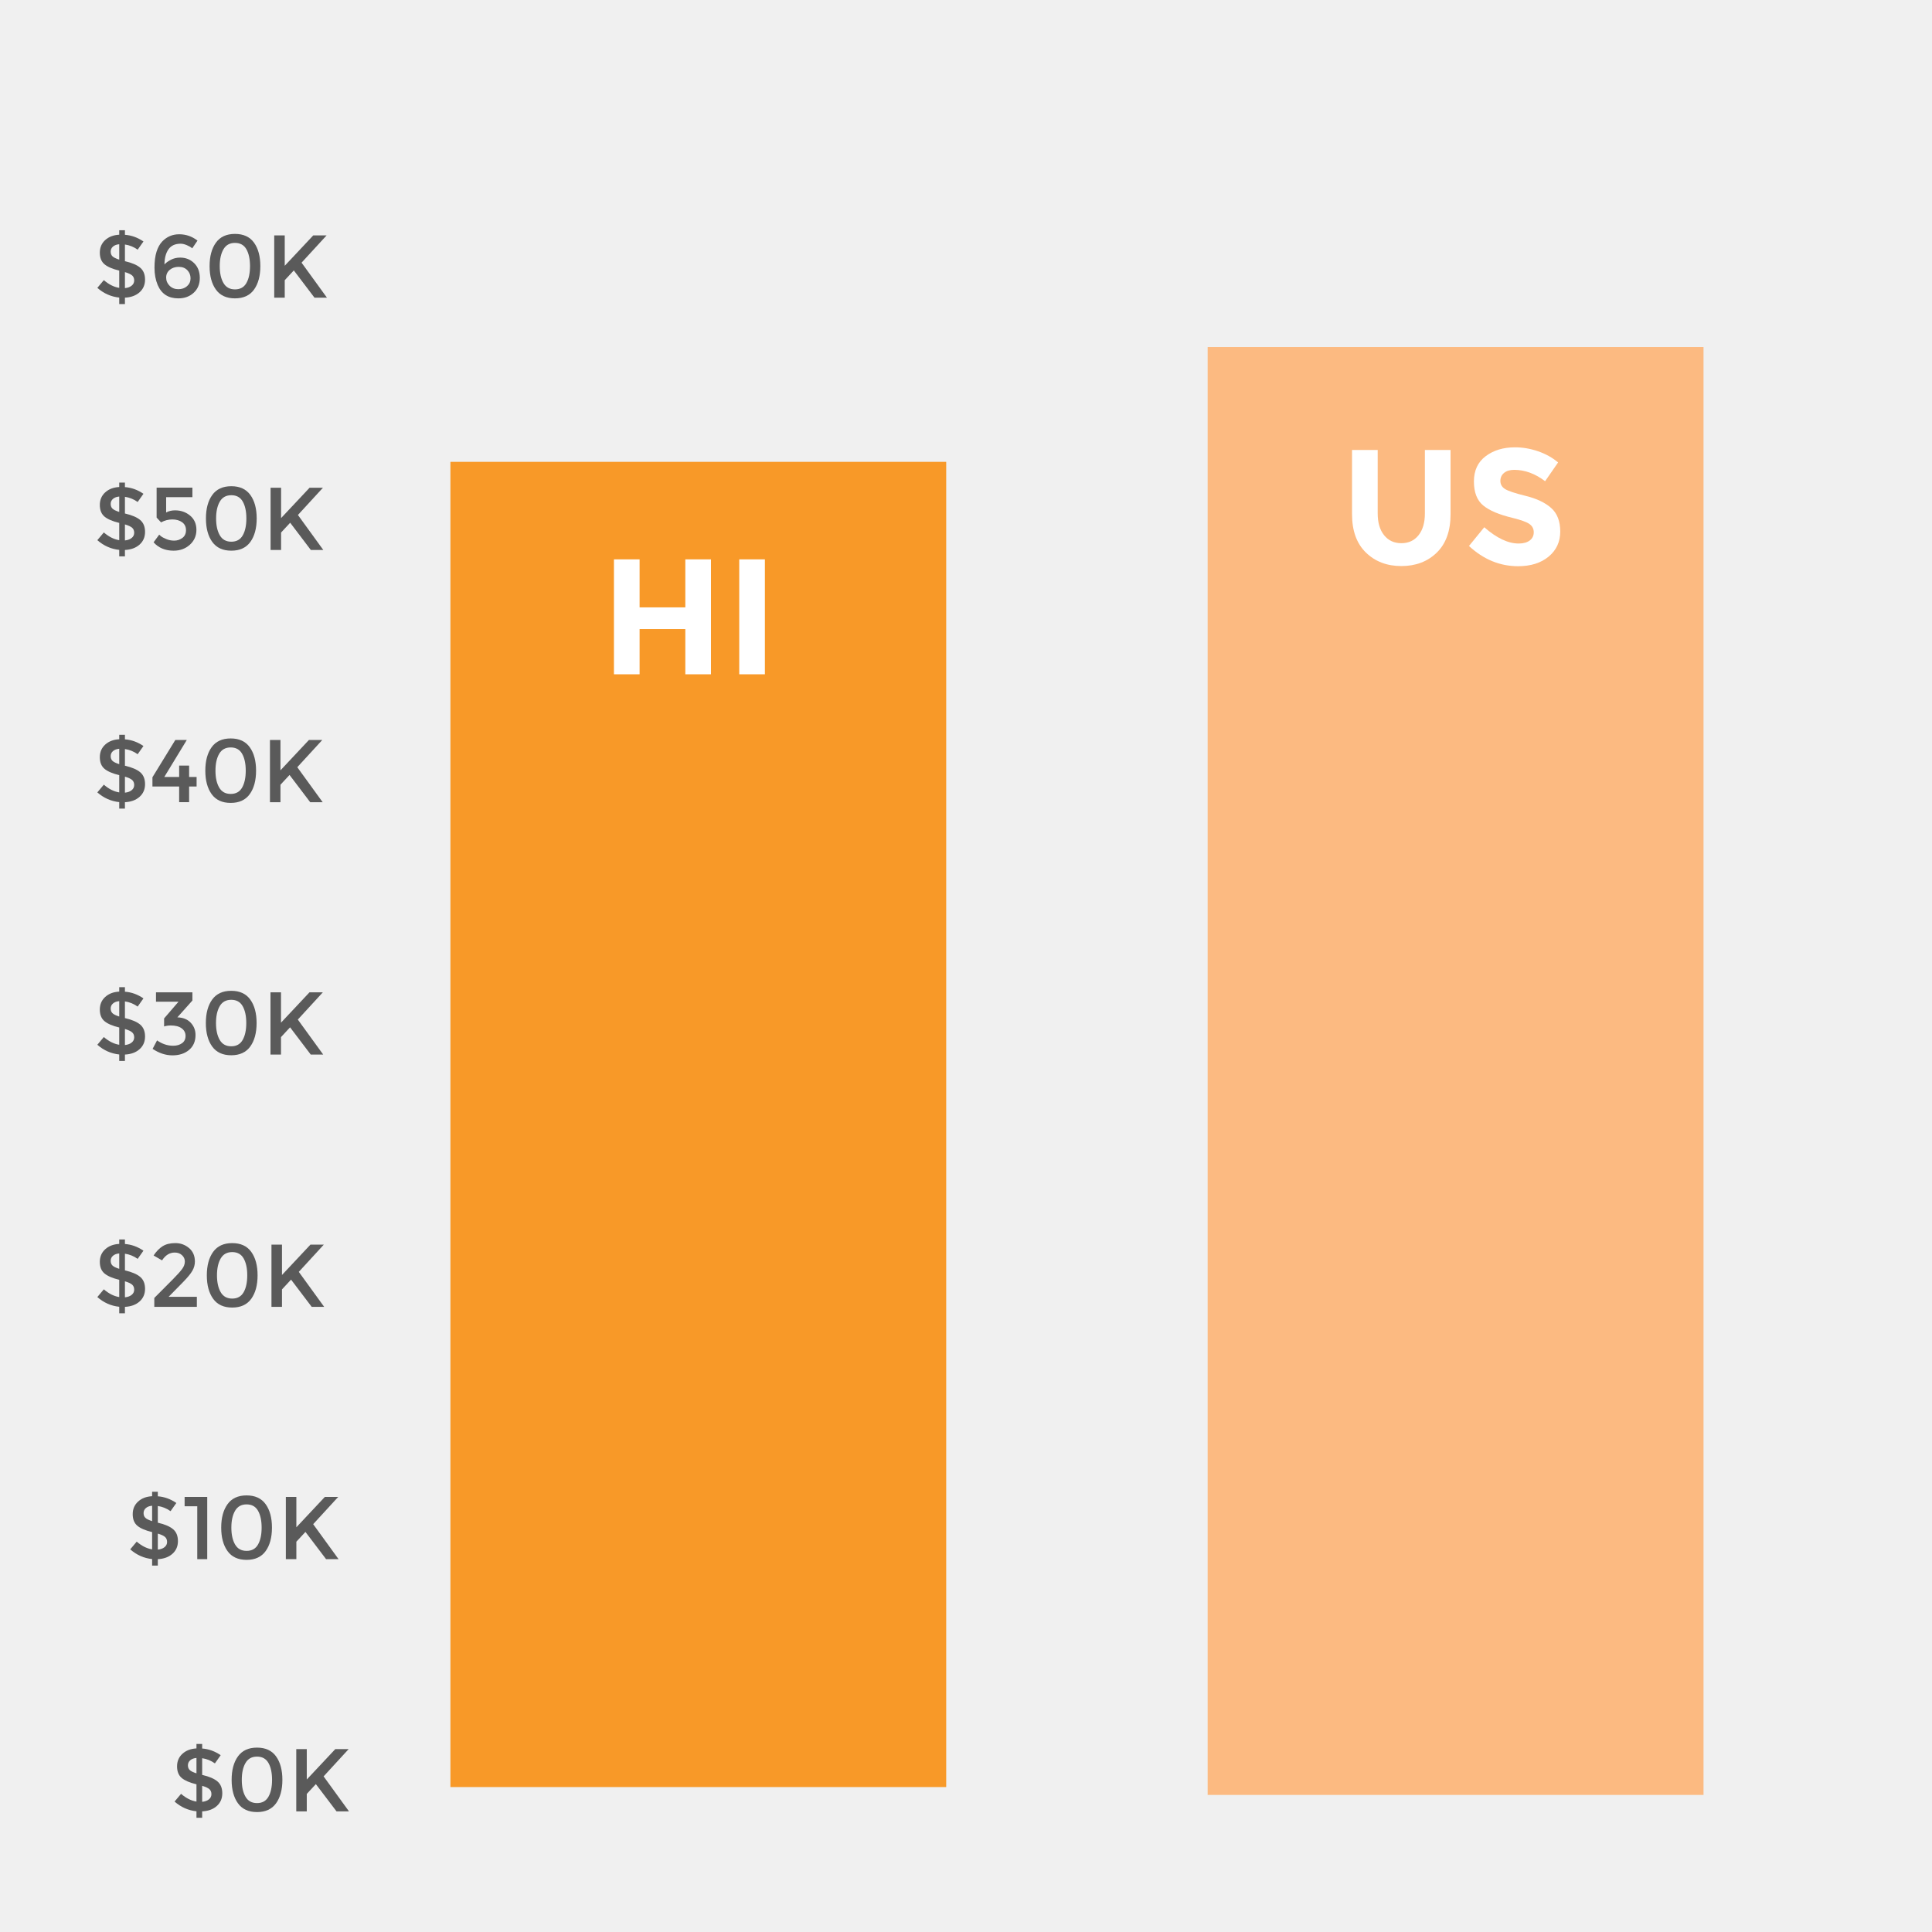
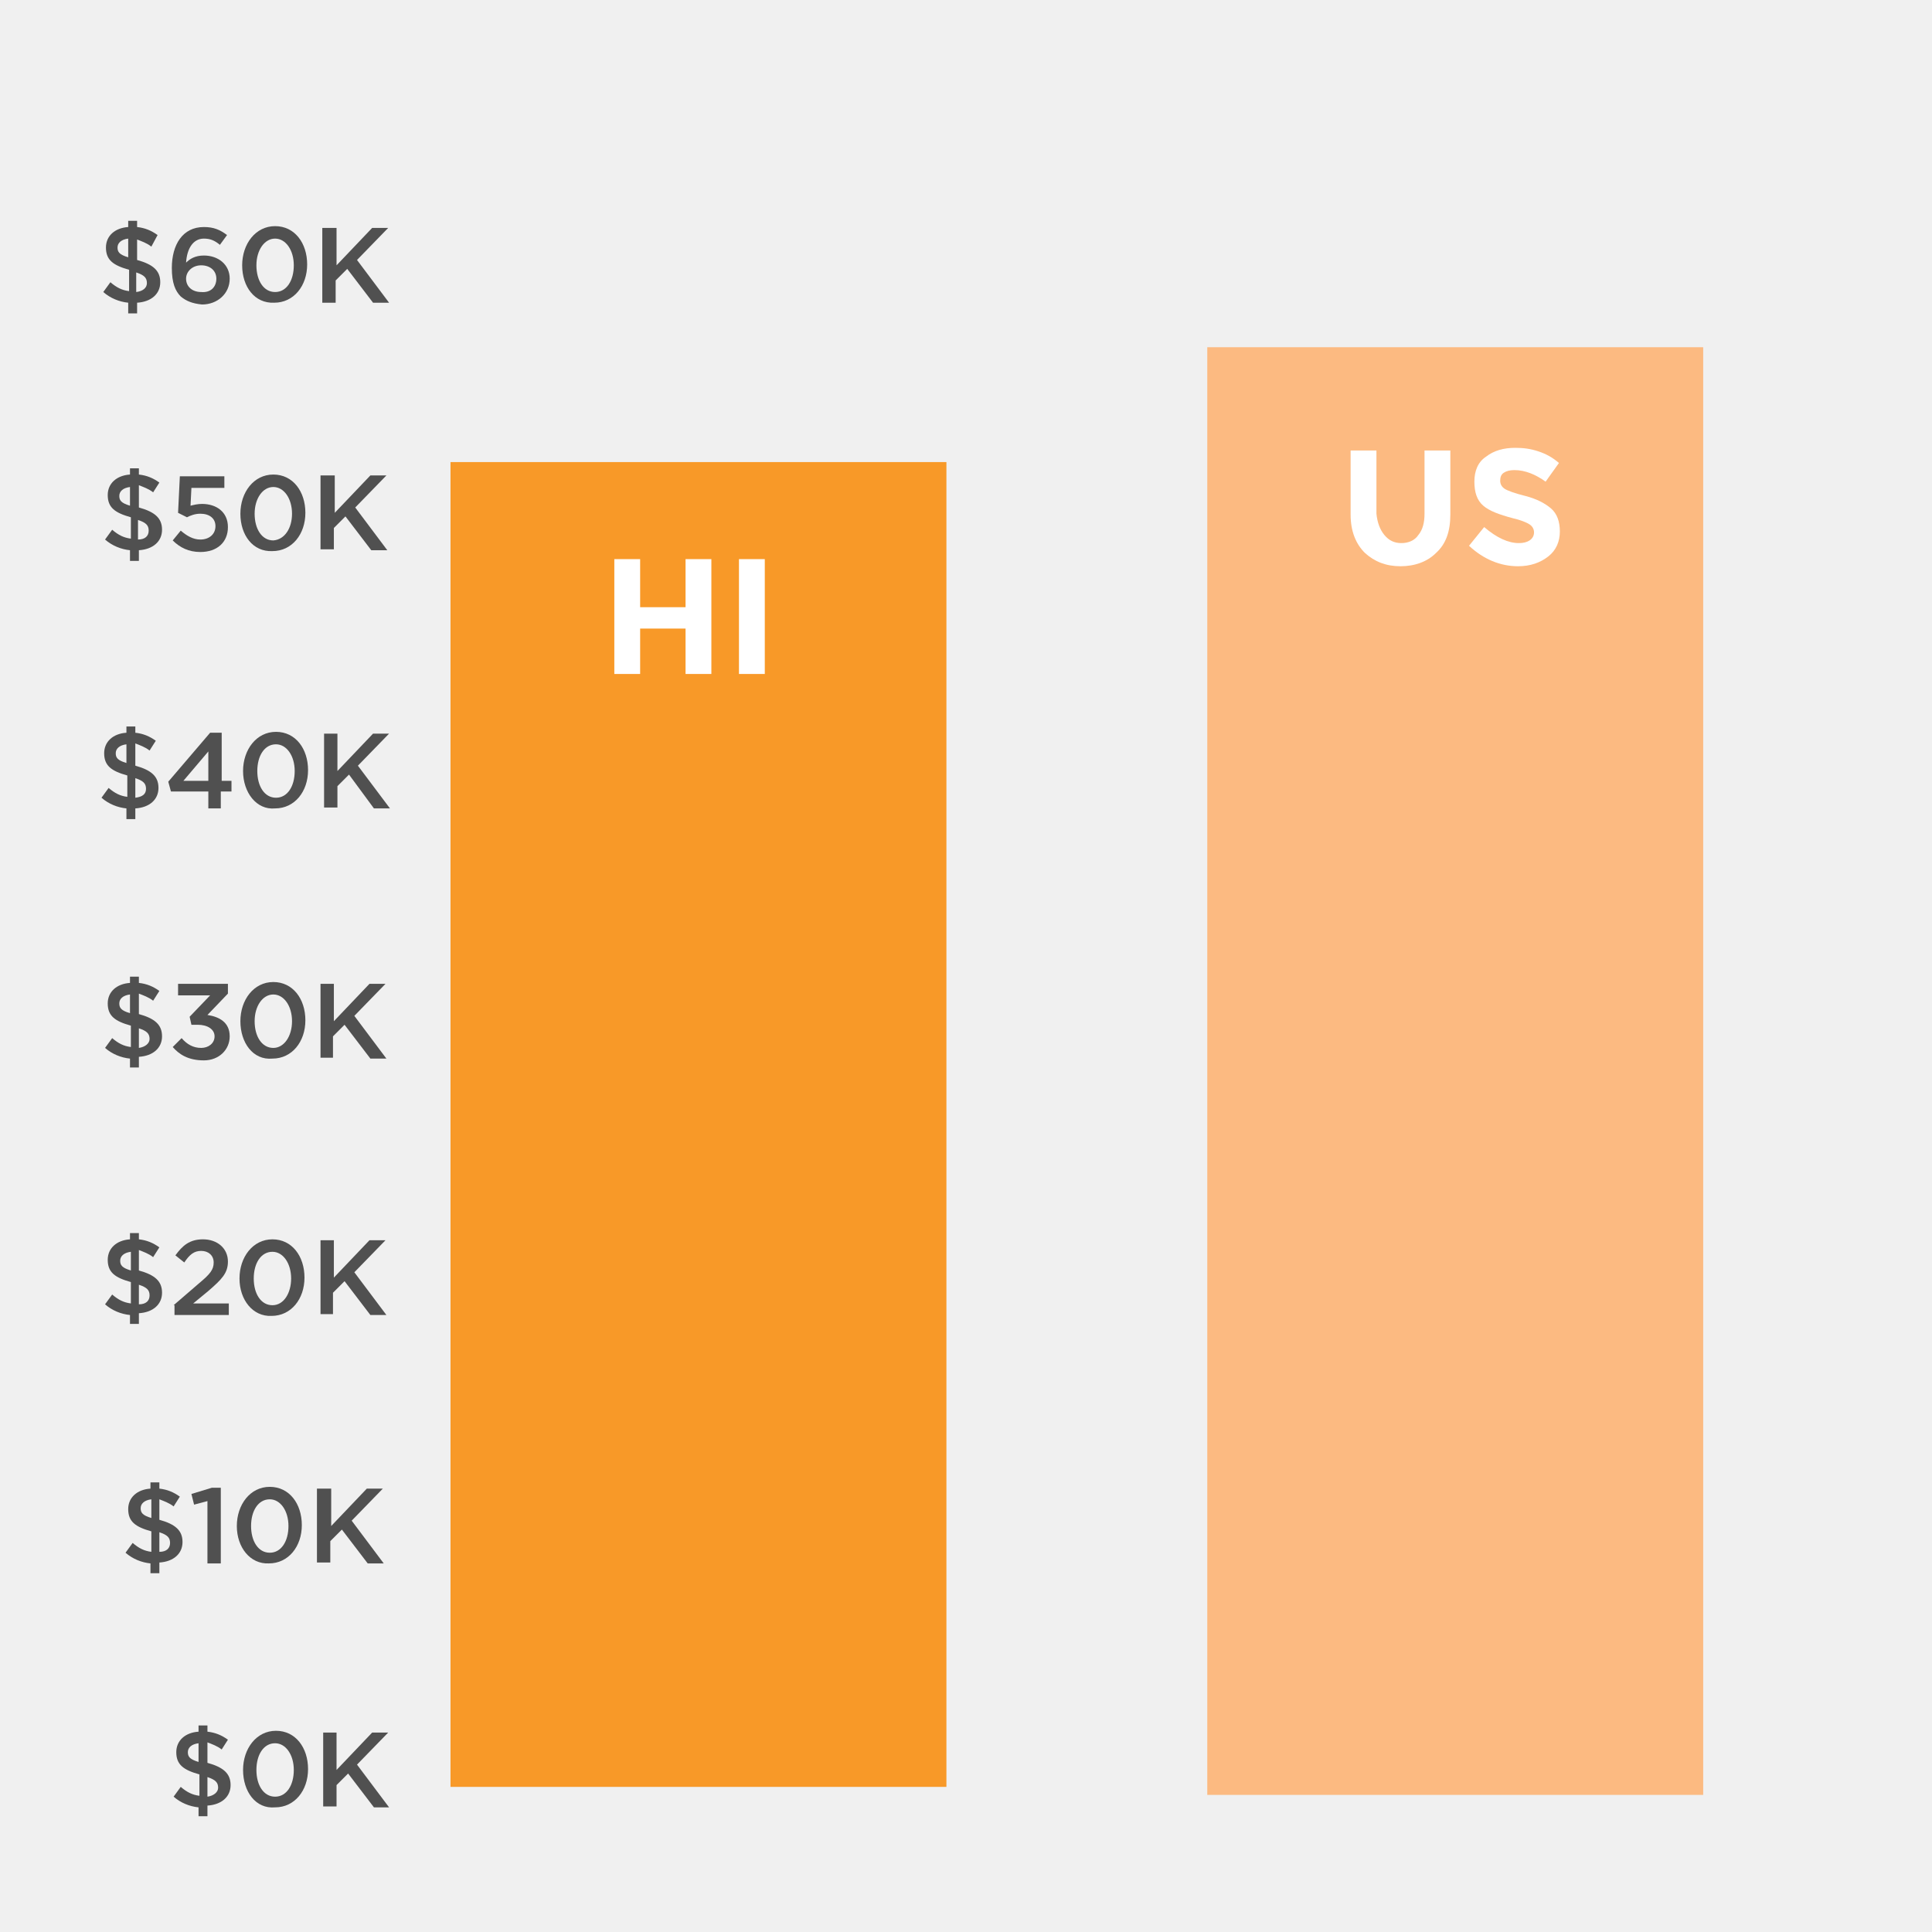
- <svg xmlns="http://www.w3.org/2000/svg" version="1.1" id="Layer_1" x="0px" y="0px" width="217px" height="217px" viewBox="0 0 217 217" enable-background="new 0 0 217 217" xml:space="preserve">
+ <svg xmlns="http://www.w3.org/2000/svg" version="1.1" id="Layer_1" x="0px" y="0px" viewBox="0 0 217 217" style="enable-background:new 0 0 217 217;" xml:space="preserve">
+   <style type="text/css">
+ 	.st0{fill:#F89928;}
+ 	.st1{fill:#FCBA81;}
+ 	.st2{enable-background:new    ;}
+ 	.st3{fill:#FFFFFF;}
+ 	.st4{fill:#505050;}
+ </style>
  <g>
    <g>
-       <path fill="#F89928" d="M50.591,51.875h55.686v148.846H50.591V51.875L50.591,51.875z" />
-     </g>
-     <g>
-       <g enable-background="new    ">
-         <path fill="#5A5A5A" d="M22.067,204.17v-0.729c-0.914-0.094-1.733-0.457-2.46-1.09l0.73-0.87c0.56,0.486,1.136,0.776,1.73,0.87     v-1.94c-0.753-0.18-1.305-0.417-1.655-0.71c-0.35-0.293-0.525-0.729-0.525-1.305c0-0.577,0.202-1.049,0.605-1.415     c0.403-0.367,0.928-0.566,1.575-0.601v-0.5h0.64v0.511c0.733,0.053,1.426,0.303,2.08,0.75l-0.65,0.92     c-0.44-0.313-0.917-0.507-1.43-0.58v1.88h0.03c0.767,0.18,1.33,0.423,1.69,0.729s0.54,0.752,0.54,1.335     c0,0.584-0.207,1.059-0.62,1.426c-0.413,0.366-0.96,0.566-1.64,0.6v0.72H22.067z M21.362,197.715     c-0.17,0.15-0.255,0.337-0.255,0.561s0.066,0.399,0.2,0.53c0.133,0.13,0.387,0.255,0.76,0.375v-1.73     C21.767,197.477,21.532,197.565,21.362,197.715z M23.467,202.101c0.187-0.153,0.28-0.347,0.28-0.58s-0.073-0.419-0.22-0.556     c-0.147-0.136-0.42-0.265-0.82-0.385v1.8C23.027,202.347,23.281,202.254,23.467,202.101z" />
-         <path fill="#5A5A5A" d="M26.727,202.545c-0.473-0.656-0.71-1.535-0.71-2.635s0.237-1.979,0.71-2.635     c0.474-0.657,1.187-0.985,2.14-0.985c0.953,0,1.667,0.328,2.14,0.985c0.473,0.656,0.71,1.535,0.71,2.635s-0.237,1.979-0.71,2.635     c-0.474,0.657-1.187,0.985-2.14,0.985C27.914,203.53,27.201,203.202,26.727,202.545z M27.572,198.021     c-0.277,0.479-0.415,1.109-0.415,1.89s0.138,1.41,0.415,1.89c0.276,0.48,0.708,0.721,1.295,0.721s1.015-0.238,1.285-0.715     s0.405-1.108,0.405-1.896c0-0.786-0.135-1.418-0.405-1.895s-0.699-0.716-1.285-0.716S27.849,197.54,27.572,198.021z" />
-         <path fill="#5A5A5A" d="M33.277,196.46h1.18v3.41l3.2-3.41h1.5l-2.81,3.061l2.85,3.93h-1.4l-2.32-3.06l-1.02,1.1v1.96h-1.18     V196.46z" />
-       </g>
-     </g>
-     <g>
-       <g enable-background="new    ">
-         <path fill="#5A5A5A" d="M17.086,175.842v-0.729c-0.914-0.094-1.733-0.457-2.46-1.09l0.73-0.87c0.56,0.486,1.136,0.776,1.73,0.87     v-1.94c-0.753-0.18-1.305-0.417-1.655-0.71c-0.35-0.293-0.525-0.729-0.525-1.305c0-0.577,0.202-1.049,0.605-1.415     c0.403-0.367,0.928-0.566,1.575-0.601v-0.5h0.64v0.511c0.733,0.053,1.426,0.303,2.08,0.75l-0.65,0.92     c-0.44-0.313-0.917-0.507-1.43-0.58v1.88h0.03c0.767,0.18,1.33,0.423,1.69,0.729s0.54,0.752,0.54,1.335     c0,0.584-0.207,1.059-0.62,1.426c-0.413,0.366-0.96,0.566-1.64,0.6v0.72H17.086z M16.381,169.387     c-0.17,0.15-0.255,0.337-0.255,0.561s0.066,0.399,0.2,0.53c0.133,0.13,0.387,0.255,0.76,0.375v-1.73     C16.786,169.148,16.551,169.237,16.381,169.387z M18.486,173.772c0.187-0.153,0.28-0.347,0.28-0.58s-0.073-0.419-0.22-0.556     c-0.147-0.136-0.42-0.265-0.82-0.385v1.8C18.046,174.019,18.299,173.926,18.486,173.772z" />
-         <path fill="#5A5A5A" d="M20.736,168.132h2.54v6.99h-1.12v-5.94h-1.42V168.132z" />
-         <path fill="#5A5A5A" d="M25.556,174.217c-0.473-0.656-0.71-1.535-0.71-2.635s0.237-1.979,0.71-2.635     c0.474-0.657,1.187-0.985,2.14-0.985c0.953,0,1.667,0.328,2.14,0.985c0.473,0.656,0.71,1.535,0.71,2.635s-0.237,1.979-0.71,2.635     c-0.474,0.657-1.187,0.985-2.14,0.985C26.742,175.202,26.029,174.874,25.556,174.217z M26.401,169.692     c-0.277,0.479-0.415,1.109-0.415,1.89s0.138,1.41,0.415,1.89c0.276,0.48,0.708,0.721,1.295,0.721s1.015-0.238,1.285-0.715     s0.405-1.108,0.405-1.896c0-0.786-0.135-1.418-0.405-1.895s-0.699-0.716-1.285-0.716S26.677,169.212,26.401,169.692z" />
-         <path fill="#5A5A5A" d="M32.106,168.132h1.18v3.41l3.2-3.41h1.5l-2.81,3.061l2.85,3.93h-1.4l-2.32-3.06l-1.02,1.1v1.96h-1.18     V168.132z" />
-       </g>
-     </g>
-     <g>
-       <g enable-background="new    ">
-         <path fill="#5A5A5A" d="M13.392,147.504v-0.729c-0.914-0.094-1.733-0.457-2.46-1.09l0.73-0.87c0.56,0.486,1.136,0.776,1.73,0.87     v-1.94c-0.753-0.18-1.305-0.417-1.655-0.71c-0.35-0.293-0.525-0.729-0.525-1.305c0-0.577,0.202-1.049,0.605-1.415     c0.403-0.367,0.928-0.566,1.575-0.601v-0.5h0.64v0.511c0.733,0.053,1.426,0.303,2.08,0.75l-0.65,0.92     c-0.44-0.313-0.917-0.507-1.43-0.58v1.88h0.03c0.767,0.18,1.33,0.423,1.69,0.729s0.54,0.752,0.54,1.335     c0,0.584-0.207,1.059-0.62,1.426c-0.413,0.366-0.96,0.566-1.64,0.6v0.72H13.392z M12.687,141.049     c-0.17,0.15-0.255,0.337-0.255,0.561s0.066,0.399,0.2,0.53c0.133,0.13,0.387,0.255,0.76,0.375v-1.73     C13.091,140.811,12.856,140.899,12.687,141.049z M14.792,145.435c0.187-0.153,0.28-0.347,0.28-0.58s-0.073-0.419-0.22-0.556     c-0.147-0.136-0.42-0.265-0.82-0.385v1.8C14.352,145.681,14.605,145.588,14.792,145.435z" />
-         <path fill="#5A5A5A" d="M20.461,142.524c0.2-0.273,0.3-0.55,0.3-0.83s-0.106-0.519-0.32-0.715     c-0.213-0.197-0.483-0.295-0.81-0.295c-0.573,0-1.05,0.293-1.43,0.88l-0.95-0.55c0.307-0.461,0.645-0.807,1.015-1.04     c0.37-0.233,0.846-0.351,1.43-0.351s1.095,0.186,1.535,0.555c0.44,0.37,0.66,0.875,0.66,1.516c0,0.359-0.094,0.703-0.28,1.03     c-0.187,0.326-0.53,0.746-1.03,1.26l-1.64,1.67h3.17v1.13h-4.78v-1l2.12-2.13C19.925,143.174,20.261,142.798,20.461,142.524z" />
-         <path fill="#5A5A5A" d="M23.941,145.879c-0.473-0.656-0.71-1.535-0.71-2.635s0.237-1.979,0.71-2.635     c0.474-0.657,1.187-0.985,2.14-0.985c0.953,0,1.667,0.328,2.14,0.985c0.473,0.656,0.71,1.535,0.71,2.635s-0.237,1.979-0.71,2.635     c-0.474,0.657-1.187,0.985-2.14,0.985C25.127,146.864,24.415,146.536,23.941,145.879z M24.786,141.354     c-0.277,0.479-0.415,1.109-0.415,1.89s0.138,1.41,0.415,1.89c0.276,0.48,0.708,0.721,1.295,0.721s1.015-0.238,1.285-0.715     s0.405-1.108,0.405-1.896c0-0.786-0.135-1.418-0.405-1.895s-0.699-0.716-1.285-0.716S25.063,140.874,24.786,141.354z" />
-         <path fill="#5A5A5A" d="M30.491,139.794h1.18v3.41l3.2-3.41h1.5l-2.81,3.061l2.85,3.93h-1.4l-2.32-3.06l-1.02,1.1v1.96h-1.18     V139.794z" />
-       </g>
-     </g>
-     <g>
-       <g enable-background="new    ">
-         <path fill="#5A5A5A" d="M13.392,119.166v-0.729c-0.914-0.094-1.733-0.457-2.46-1.09l0.73-0.87c0.56,0.486,1.136,0.776,1.73,0.87     v-1.94c-0.753-0.18-1.305-0.417-1.655-0.71c-0.35-0.293-0.525-0.729-0.525-1.305c0-0.577,0.202-1.049,0.605-1.415     c0.403-0.367,0.928-0.566,1.575-0.601v-0.5h0.64v0.511c0.733,0.053,1.426,0.303,2.08,0.75l-0.65,0.92     c-0.44-0.313-0.917-0.507-1.43-0.58v1.88h0.03c0.767,0.18,1.33,0.423,1.69,0.729s0.54,0.752,0.54,1.335     c0,0.584-0.207,1.059-0.62,1.426c-0.413,0.366-0.96,0.566-1.64,0.6v0.72H13.392z M12.687,112.711     c-0.17,0.15-0.255,0.337-0.255,0.561s0.066,0.399,0.2,0.53c0.133,0.13,0.387,0.255,0.76,0.375v-1.73     C13.091,112.473,12.856,112.562,12.687,112.711z M14.792,117.097c0.187-0.153,0.28-0.347,0.28-0.58s-0.073-0.419-0.22-0.556     c-0.147-0.136-0.42-0.265-0.82-0.385v1.8C14.352,117.343,14.605,117.25,14.792,117.097z" />
-         <path fill="#5A5A5A" d="M17.521,112.506v-1.05h4.09v0.92l-1.69,1.891c0.64,0.02,1.14,0.222,1.5,0.604     c0.36,0.384,0.54,0.842,0.54,1.375c0,0.714-0.242,1.273-0.725,1.681c-0.483,0.406-1.105,0.609-1.865,0.609     c-0.76,0-1.503-0.243-2.23-0.729l0.5-0.95c0.573,0.399,1.173,0.6,1.8,0.6c0.407,0,0.742-0.095,1.005-0.285     c0.264-0.189,0.395-0.463,0.395-0.819s-0.146-0.642-0.44-0.855c-0.293-0.213-0.7-0.319-1.22-0.319c-0.26,0-0.51,0.036-0.75,0.109     v-0.899l1.62-1.881H17.521z" />
-         <path fill="#5A5A5A" d="M23.831,117.541c-0.473-0.656-0.71-1.535-0.71-2.635s0.237-1.979,0.71-2.635     c0.474-0.657,1.187-0.985,2.14-0.985c0.953,0,1.667,0.328,2.14,0.985c0.473,0.656,0.71,1.535,0.71,2.635s-0.237,1.979-0.71,2.635     c-0.474,0.657-1.187,0.985-2.14,0.985C25.018,118.526,24.305,118.198,23.831,117.541z M24.676,113.017     c-0.277,0.479-0.415,1.109-0.415,1.89s0.138,1.41,0.415,1.89c0.276,0.48,0.708,0.721,1.295,0.721s1.015-0.238,1.285-0.715     s0.405-1.108,0.405-1.896c0-0.786-0.135-1.418-0.405-1.895s-0.699-0.716-1.285-0.716S24.953,112.536,24.676,113.017z" />
-         <path fill="#5A5A5A" d="M30.381,111.456h1.18v3.41l3.2-3.41h1.5l-2.81,3.061l2.85,3.93h-1.4l-2.32-3.06l-1.02,1.1v1.96h-1.18     V111.456z" />
-       </g>
-     </g>
-     <g>
-       <g enable-background="new    ">
-         <path fill="#5A5A5A" d="M13.392,90.821v-0.729c-0.914-0.094-1.733-0.457-2.46-1.09l0.73-0.87c0.56,0.486,1.136,0.776,1.73,0.87     v-1.94c-0.753-0.18-1.305-0.417-1.655-0.71c-0.35-0.293-0.525-0.729-0.525-1.305c0-0.577,0.202-1.049,0.605-1.415     c0.403-0.367,0.928-0.566,1.575-0.601v-0.5h0.64v0.511c0.733,0.053,1.426,0.303,2.08,0.75l-0.65,0.92     c-0.44-0.313-0.917-0.507-1.43-0.58v1.88h0.03c0.767,0.18,1.33,0.423,1.69,0.729s0.54,0.752,0.54,1.335     c0,0.584-0.207,1.059-0.62,1.426c-0.413,0.366-0.96,0.566-1.64,0.6v0.72H13.392z M12.687,84.366     c-0.17,0.15-0.255,0.337-0.255,0.561s0.066,0.399,0.2,0.53c0.133,0.13,0.387,0.255,0.76,0.375v-1.73     C13.091,84.128,12.856,84.217,12.687,84.366z M14.792,88.752c0.187-0.153,0.28-0.347,0.28-0.58s-0.073-0.419-0.22-0.556     c-0.147-0.136-0.42-0.265-0.82-0.385v1.8C14.352,88.998,14.605,88.905,14.792,88.752z" />
-         <path fill="#5A5A5A" d="M20.122,87.271v-1.28h1.12v1.28h0.84v1.07h-0.84v1.76h-1.12v-1.76h-3v-1.04l2.57-4.19h1.29l-2.53,4.16     H20.122z" />
-         <path fill="#5A5A5A" d="M23.771,89.196c-0.473-0.656-0.71-1.535-0.71-2.635s0.237-1.979,0.71-2.635     c0.474-0.657,1.187-0.985,2.14-0.985c0.953,0,1.667,0.328,2.14,0.985c0.473,0.656,0.71,1.535,0.71,2.635s-0.237,1.979-0.71,2.635     c-0.474,0.657-1.187,0.985-2.14,0.985C24.958,90.182,24.245,89.854,23.771,89.196z M24.616,84.672     c-0.277,0.479-0.415,1.109-0.415,1.89s0.138,1.41,0.415,1.89c0.276,0.48,0.708,0.721,1.295,0.721s1.015-0.238,1.285-0.715     s0.405-1.108,0.405-1.896c0-0.786-0.135-1.418-0.405-1.895s-0.699-0.716-1.285-0.716S24.893,84.191,24.616,84.672z" />
-         <path fill="#5A5A5A" d="M30.321,83.111h1.18v3.41l3.2-3.41h1.5l-2.81,3.061l2.85,3.93h-1.4l-2.32-3.06l-1.02,1.1v1.96h-1.18     V83.111z" />
-       </g>
-     </g>
-     <g>
-       <g enable-background="new    ">
-         <path fill="#5A5A5A" d="M13.392,62.491v-0.729c-0.914-0.094-1.733-0.457-2.46-1.09l0.73-0.87c0.56,0.486,1.136,0.776,1.73,0.87     v-1.94c-0.753-0.18-1.305-0.417-1.655-0.71c-0.35-0.293-0.525-0.729-0.525-1.305c0-0.577,0.202-1.049,0.605-1.415     c0.403-0.367,0.928-0.566,1.575-0.601v-0.5h0.64v0.511c0.733,0.053,1.426,0.303,2.08,0.75l-0.65,0.92     c-0.44-0.313-0.917-0.507-1.43-0.58v1.88h0.03c0.767,0.18,1.33,0.423,1.69,0.729s0.54,0.752,0.54,1.335     c0,0.584-0.207,1.059-0.62,1.426c-0.413,0.366-0.96,0.566-1.64,0.6v0.72H13.392z M12.687,56.036     c-0.17,0.15-0.255,0.337-0.255,0.561s0.066,0.399,0.2,0.53c0.133,0.13,0.387,0.255,0.76,0.375v-1.73     C13.091,55.798,12.856,55.887,12.687,56.036z M14.792,60.422c0.187-0.153,0.28-0.347,0.28-0.58s-0.073-0.419-0.22-0.556     c-0.147-0.136-0.42-0.265-0.82-0.385v1.8C14.352,60.668,14.605,60.575,14.792,60.422z" />
-         <path fill="#5A5A5A" d="M21.611,54.771v1.07h-2.95v1.72c0.293-0.16,0.626-0.24,1-0.24c0.653,0,1.216,0.197,1.69,0.59     c0.473,0.394,0.71,0.927,0.71,1.601c0,0.673-0.247,1.231-0.74,1.675c-0.493,0.443-1.1,0.665-1.82,0.665     c-0.94,0-1.69-0.313-2.25-0.94l0.63-0.859c0.053,0.053,0.125,0.116,0.215,0.189c0.09,0.073,0.275,0.172,0.555,0.295     c0.28,0.124,0.586,0.186,0.92,0.186s0.637-0.101,0.91-0.3c0.273-0.2,0.41-0.492,0.41-0.875c0-0.384-0.145-0.681-0.435-0.891     s-0.657-0.314-1.1-0.314s-0.865,0.109-1.265,0.33l-0.5-0.54v-3.36H21.611z" />
-         <path fill="#5A5A5A" d="M23.841,60.866c-0.473-0.656-0.71-1.535-0.71-2.635s0.237-1.979,0.71-2.635     c0.474-0.657,1.187-0.985,2.14-0.985c0.953,0,1.667,0.328,2.14,0.985c0.473,0.656,0.71,1.535,0.71,2.635s-0.237,1.979-0.71,2.635     c-0.474,0.657-1.187,0.985-2.14,0.985C25.028,61.852,24.315,61.523,23.841,60.866z M24.687,56.342     c-0.277,0.479-0.415,1.109-0.415,1.89s0.138,1.41,0.415,1.89c0.276,0.48,0.708,0.721,1.295,0.721s1.015-0.238,1.285-0.715     s0.405-1.108,0.405-1.896c0-0.786-0.135-1.418-0.405-1.895s-0.699-0.716-1.285-0.716S24.963,55.861,24.687,56.342z" />
-         <path fill="#5A5A5A" d="M30.392,54.781h1.18v3.41l3.2-3.41h1.5l-2.81,3.061l2.85,3.93h-1.4l-2.32-3.06l-1.02,1.1v1.96h-1.18     V54.781z" />
-       </g>
-     </g>
-     <g>
-       <g enable-background="new    ">
-         <path fill="#5A5A5A" d="M13.392,34.152v-0.729c-0.914-0.094-1.733-0.457-2.46-1.09l0.73-0.87c0.56,0.486,1.136,0.776,1.73,0.87     v-1.94c-0.753-0.18-1.305-0.417-1.655-0.71c-0.35-0.293-0.525-0.729-0.525-1.305c0-0.577,0.202-1.049,0.605-1.415     c0.403-0.367,0.928-0.566,1.575-0.601v-0.5h0.64v0.511c0.733,0.053,1.426,0.303,2.08,0.75l-0.65,0.92     c-0.44-0.313-0.917-0.507-1.43-0.58v1.88h0.03c0.767,0.18,1.33,0.423,1.69,0.729s0.54,0.752,0.54,1.335     c0,0.584-0.207,1.059-0.62,1.426c-0.413,0.366-0.96,0.566-1.64,0.6v0.72H13.392z M12.687,27.697     c-0.17,0.15-0.255,0.337-0.255,0.561s0.066,0.399,0.2,0.53c0.133,0.13,0.387,0.255,0.76,0.375v-1.73     C13.091,27.459,12.856,27.548,12.687,27.697z M14.792,32.083c0.187-0.153,0.28-0.347,0.28-0.58s-0.073-0.419-0.22-0.556     c-0.147-0.136-0.42-0.265-0.82-0.385v1.8C14.352,32.329,14.605,32.236,14.792,32.083z" />
-         <path fill="#5A5A5A" d="M20.292,27.373c-0.62,0-1.077,0.21-1.37,0.63s-0.443,0.986-0.45,1.699     c0.167-0.187,0.406-0.361,0.72-0.524s0.66-0.245,1.04-0.245c0.626,0,1.151,0.208,1.575,0.625c0.423,0.417,0.635,0.97,0.635,1.66     c0,0.689-0.229,1.245-0.685,1.665s-1.032,0.63-1.725,0.63c-1.12,0-1.893-0.5-2.32-1.5c-0.24-0.573-0.36-1.22-0.36-1.94     c0-0.72,0.077-1.319,0.23-1.8c0.153-0.479,0.363-0.859,0.63-1.14c0.52-0.547,1.158-0.82,1.915-0.82     c0.756,0,1.441,0.237,2.055,0.71l-0.59,0.87c-0.153-0.133-0.358-0.253-0.615-0.36C20.72,27.426,20.492,27.373,20.292,27.373z      M20.077,29.973c-0.404,0-0.74,0.111-1.01,0.335s-0.405,0.514-0.405,0.87s0.13,0.663,0.39,0.92     c0.26,0.257,0.587,0.385,0.98,0.385c0.394,0,0.72-0.115,0.98-0.345c0.26-0.23,0.39-0.523,0.39-0.88s-0.12-0.66-0.36-0.91     C20.801,30.098,20.48,29.973,20.077,29.973z" />
-         <path fill="#5A5A5A" d="M24.251,32.527c-0.473-0.656-0.71-1.535-0.71-2.635s0.237-1.979,0.71-2.635     c0.474-0.657,1.187-0.985,2.14-0.985c0.953,0,1.667,0.328,2.14,0.985c0.473,0.656,0.71,1.535,0.71,2.635s-0.237,1.979-0.71,2.635     c-0.474,0.657-1.187,0.985-2.14,0.985C25.438,33.513,24.725,33.185,24.251,32.527z M25.096,28.003     c-0.277,0.479-0.415,1.109-0.415,1.89s0.138,1.41,0.415,1.89c0.276,0.48,0.708,0.721,1.295,0.721s1.015-0.238,1.285-0.715     s0.405-1.108,0.405-1.896c0-0.786-0.135-1.418-0.405-1.895s-0.699-0.716-1.285-0.716S25.373,27.522,25.096,28.003z" />
-         <path fill="#5A5A5A" d="M30.801,26.442h1.18v3.41l3.2-3.41h1.5l-2.81,3.061l2.85,3.93h-1.4l-2.32-3.06l-1.02,1.1v1.96h-1.18     V26.442z" />
-       </g>
+       <path class="st0" d="M50.6,51.9h55.7v148.8H50.6V51.9L50.6,51.9z" />
    </g>
  </g>
  <g id="Layer_2">
-     <rect x="135.643" y="38.975" fill="#FCBA81" width="55.694" height="162.63" />
+     <rect x="135.6" y="39" class="st1" width="55.7" height="162.6" />
  </g>
-   <g enable-background="new    ">
-     <path fill="#FFFFFF" d="M76.974,62.826h2.881v12.91h-2.881v-5.079h-5.135v5.079h-2.881v-12.91h2.881v5.393h5.135V62.826z" />
-     <path fill="#FFFFFF" d="M83.031,62.826h2.881v12.91h-2.881V62.826z" />
+   <g class="st2">
+     <path class="st3" d="M77,62.8h2.9v12.9H77v-5.1h-5.1v5.1H69V62.8h2.9v5.4H77V62.8z" />
+     <path class="st3" d="M83,62.8h2.9v12.9H83V62.8z" />
  </g>
-   <g enable-background="new    ">
-     <path fill="#FFFFFF" d="M155.461,60.115c0.48,0.598,1.127,0.896,1.939,0.896s1.456-0.298,1.93-0.896   c0.475-0.597,0.712-1.413,0.712-2.447v-7.129h2.882v7.222c0,1.871-0.518,3.309-1.553,4.313c-1.033,1.004-2.357,1.505-3.971,1.505   s-2.939-0.504-3.98-1.514c-1.04-1.01-1.561-2.444-1.561-4.304v-7.222h2.882v7.129C154.741,58.702,154.98,59.519,155.461,60.115z" />
-     <path fill="#FFFFFF" d="M168.936,53.115c-0.277,0.229-0.416,0.529-0.416,0.905s0.169,0.674,0.508,0.896   c0.338,0.222,1.12,0.483,2.346,0.785c1.225,0.302,2.176,0.754,2.854,1.357c0.677,0.604,1.016,1.484,1.016,2.642   s-0.434,2.096-1.302,2.816c-0.868,0.72-2.011,1.08-3.427,1.08c-2.044,0-3.885-0.757-5.521-2.271l1.717-2.105   c1.392,1.219,2.678,1.828,3.86,1.828c0.529,0,0.944-0.113,1.247-0.342c0.301-0.228,0.452-0.535,0.452-0.923   s-0.16-0.695-0.479-0.924c-0.32-0.228-0.955-0.458-1.902-0.692c-1.503-0.357-2.602-0.822-3.297-1.395   c-0.696-0.572-1.044-1.472-1.044-2.696c0-1.226,0.44-2.171,1.32-2.836c0.88-0.664,1.979-0.997,3.297-0.997   c0.862,0,1.724,0.147,2.586,0.443s1.612,0.714,2.253,1.256l-1.459,2.105c-1.121-0.85-2.277-1.274-3.473-1.274   C169.59,52.773,169.212,52.888,168.936,53.115z" />
+   <g class="st2">
+     <path class="st3" d="M155.5,60.1c0.5,0.6,1.1,0.9,1.9,0.9s1.5-0.3,1.9-0.9c0.5-0.6,0.7-1.4,0.7-2.4v-7.1h2.9v7.2   c0,1.9-0.5,3.3-1.6,4.3c-1,1-2.4,1.5-4,1.5s-2.9-0.5-4-1.5c-1-1-1.6-2.4-1.6-4.3v-7.2h2.9v7.1C154.7,58.7,155,59.5,155.5,60.1z" />
+     <path class="st3" d="M168.9,53.1c-0.3,0.2-0.4,0.5-0.4,0.9s0.2,0.7,0.5,0.9c0.3,0.2,1.1,0.5,2.3,0.8c1.2,0.3,2.2,0.8,2.9,1.4   c0.7,0.6,1,1.5,1,2.6s-0.4,2.1-1.3,2.8s-2,1.1-3.4,1.1c-2,0-3.9-0.8-5.5-2.3l1.7-2.1c1.4,1.2,2.7,1.8,3.9,1.8   c0.5,0,0.9-0.1,1.2-0.3c0.3-0.2,0.5-0.5,0.5-0.9s-0.2-0.7-0.5-0.9c-0.3-0.2-1-0.5-1.9-0.7c-1.5-0.4-2.6-0.8-3.3-1.4   c-0.7-0.6-1-1.5-1-2.7c0-1.2,0.4-2.2,1.3-2.8c0.9-0.7,2-1,3.3-1c0.9,0,1.7,0.1,2.6,0.4s1.6,0.7,2.3,1.3l-1.5,2.1   c-1.1-0.8-2.3-1.3-3.5-1.3C169.6,52.8,169.2,52.9,168.9,53.1z" />
+   </g>
+   <g>
+     <path class="st4" d="M14.4,34c-1-0.1-2-0.5-2.8-1.2l0.8-1.1c0.7,0.6,1.3,0.9,2.1,1v-2.4c-1.8-0.5-2.6-1.1-2.6-2.5v0   c0-1.3,1-2.2,2.5-2.3v-0.7h1v0.7c0.9,0.1,1.6,0.4,2.3,0.9L17,27.7c-0.5-0.4-1.1-0.6-1.6-0.8v2.3c1.8,0.5,2.6,1.2,2.6,2.5v0   c0,1.3-1,2.2-2.6,2.3v1.2h-1V34z M14.4,26.8c-0.8,0.1-1.2,0.5-1.2,1v0c0,0.5,0.2,0.8,1.2,1.1V26.8z M16.5,31.8L16.5,31.8   c0-0.6-0.3-0.9-1.2-1.2v2.2C16.1,32.7,16.5,32.3,16.5,31.8z" />
+     <path class="st4" d="M20.3,33.3c-0.6-0.6-1-1.5-1-3.2v0c0-2.6,1.2-4.6,3.6-4.6c1.1,0,1.8,0.3,2.6,0.9l-0.8,1.1   c-0.6-0.5-1.1-0.7-1.8-0.7c-1.2,0-1.9,1.1-2,2.7c0.4-0.4,1-0.8,2-0.8c1.6,0,2.9,1,2.9,2.6v0c0,1.7-1.4,2.9-3.1,2.9   C21.6,34.1,20.9,33.8,20.3,33.3z M24.3,31.3L24.3,31.3c0-0.9-0.7-1.5-1.7-1.5s-1.7,0.7-1.7,1.5v0c0,0.9,0.7,1.5,1.7,1.5   C23.7,32.9,24.3,32.2,24.3,31.3z" />
+     <path class="st4" d="M27.2,29.8L27.2,29.8c0-2.4,1.5-4.4,3.7-4.4c2.2,0,3.6,1.9,3.6,4.3v0c0,2.4-1.5,4.3-3.7,4.3   C28.6,34.1,27.2,32.2,27.2,29.8z M33,29.8L33,29.8c0-1.7-0.9-3-2.1-3s-2.1,1.3-2.1,3v0c0,1.7,0.8,3,2.1,3S33,31.5,33,29.8z" />
+     <path class="st4" d="M36.3,25.6h1.5v4.2l4-4.2h1.8l-3.5,3.6l3.6,4.8h-1.8l-2.9-3.8l-1.3,1.3V34h-1.5V25.6z" />
+   </g>
+   <g>
+     <path class="st4" d="M14.6,61.8c-1-0.1-2-0.5-2.8-1.2l0.8-1.1c0.7,0.6,1.3,0.9,2.1,1v-2.4c-1.8-0.5-2.6-1.1-2.6-2.5v0   c0-1.3,1-2.2,2.5-2.3v-0.7h1v0.7c0.9,0.1,1.6,0.4,2.3,0.9l-0.7,1.1c-0.5-0.4-1.1-0.6-1.6-0.8V57c1.8,0.5,2.6,1.2,2.6,2.5v0   c0,1.3-1,2.2-2.6,2.3V63h-1V61.8z M14.6,54.7c-0.8,0.1-1.2,0.5-1.2,1v0c0,0.5,0.2,0.8,1.2,1.1V54.7z M16.7,59.6L16.7,59.6   c0-0.6-0.3-0.9-1.2-1.2v2.2C16.3,60.6,16.7,60.2,16.7,59.6z" />
+     <path class="st4" d="M19.4,60.7l0.9-1.1c0.7,0.6,1.4,1,2.2,1c1,0,1.7-0.6,1.7-1.5v0c0-0.9-0.7-1.4-1.7-1.4c-0.6,0-1.1,0.2-1.5,0.4   L20,57.6l0.2-4.1h5v1.3h-3.7l-0.1,2c0.4-0.1,0.8-0.2,1.3-0.2c1.6,0,2.9,0.9,2.9,2.6v0c0,1.7-1.2,2.8-3.1,2.8   C21.2,62,20.2,61.5,19.4,60.7z" />
+     <path class="st4" d="M27,57.7L27,57.7c0-2.4,1.5-4.4,3.7-4.4c2.2,0,3.6,1.9,3.6,4.3v0c0,2.4-1.5,4.3-3.7,4.3   C28.4,62,27,60.1,27,57.7z M32.8,57.7L32.8,57.7c0-1.7-0.9-3-2.1-3s-2.1,1.3-2.1,3v0c0,1.7,0.8,3,2.1,3   C32,60.6,32.8,59.3,32.8,57.7z" />
+     <path class="st4" d="M36.1,53.4h1.5v4.2l4-4.2h1.8l-3.5,3.6l3.6,4.8h-1.8l-2.9-3.8l-1.3,1.3v2.4h-1.5V53.4z" />
+   </g>
+   <g>
+     <path class="st4" d="M14.2,90.8c-1-0.1-2-0.5-2.8-1.2l0.8-1.1c0.7,0.6,1.3,0.9,2.1,1v-2.4c-1.8-0.5-2.6-1.1-2.6-2.5v0   c0-1.3,1-2.2,2.5-2.3v-0.7h1v0.7c0.9,0.1,1.6,0.4,2.3,0.9l-0.7,1.1c-0.5-0.4-1.1-0.6-1.6-0.8V86c1.8,0.5,2.6,1.2,2.6,2.5v0   c0,1.3-1,2.2-2.6,2.3V92h-1V90.8z M14.2,83.6c-0.8,0.1-1.2,0.5-1.2,1v0c0,0.5,0.2,0.8,1.2,1.1V83.6z M16.4,88.6L16.4,88.6   c0-0.6-0.3-0.9-1.2-1.2v2.2C16,89.5,16.4,89.2,16.4,88.6z" />
+     <path class="st4" d="M23.4,88.9h-4.2l-0.3-1.1l4.7-5.5h1.3v5.4H26v1.2h-1.2v1.9h-1.4V88.9z M23.4,87.7v-3.3l-2.8,3.3H23.4z" />
+     <path class="st4" d="M27.3,86.6L27.3,86.6c0-2.4,1.5-4.4,3.7-4.4c2.2,0,3.6,1.9,3.6,4.3v0c0,2.4-1.5,4.3-3.7,4.3   C28.8,91,27.3,89,27.3,86.6z M33.1,86.6L33.1,86.6c0-1.7-0.9-3-2.1-3c-1.3,0-2.1,1.3-2.1,3v0c0,1.7,0.8,3,2.1,3   S33.1,88.3,33.1,86.6z" />
+     <path class="st4" d="M36.4,82.4h1.5v4.2l4-4.2h1.8L40.2,86l3.6,4.8h-1.8L39.2,87l-1.3,1.3v2.4h-1.5V82.4z" />
+   </g>
+   <g>
+     <path class="st4" d="M14.6,118.9c-1-0.1-2-0.5-2.8-1.2l0.8-1.1c0.7,0.6,1.3,0.9,2.1,1v-2.4c-1.8-0.5-2.6-1.1-2.6-2.5v0   c0-1.3,1-2.2,2.5-2.3v-0.7h1v0.7c0.9,0.1,1.6,0.4,2.3,0.9l-0.7,1.1c-0.5-0.4-1.1-0.6-1.6-0.8v2.3c1.8,0.5,2.6,1.2,2.6,2.5v0   c0,1.3-1,2.2-2.6,2.3v1.2h-1V118.9z M14.6,111.7c-0.8,0.1-1.2,0.5-1.2,1v0c0,0.5,0.2,0.8,1.2,1.1V111.7z M16.8,116.7L16.8,116.7   c0-0.6-0.3-0.9-1.2-1.2v2.2C16.3,117.6,16.8,117.2,16.8,116.7z" />
+     <path class="st4" d="M19.4,117.6l1-1c0.6,0.7,1.3,1.1,2.2,1.1c0.8,0,1.5-0.5,1.5-1.3v0c0-0.8-0.8-1.3-1.9-1.3h-0.7l-0.2-0.9   l2.3-2.4h-3.6v-1.3h5.6v1.1l-2.3,2.4c1.3,0.2,2.5,0.8,2.5,2.4c0,0,0,0,0,0c0,1.5-1.2,2.7-2.9,2.7C21.1,119.1,20.1,118.4,19.4,117.6   z" />
+     <path class="st4" d="M27,114.7L27,114.7c0-2.4,1.5-4.4,3.7-4.4c2.2,0,3.6,1.9,3.6,4.3v0c0,2.4-1.5,4.3-3.7,4.3   C28.4,119.1,27,117.1,27,114.7z M32.8,114.7L32.8,114.7c0-1.7-0.9-3-2.1-3s-2.1,1.3-2.1,3v0c0,1.7,0.8,3,2.1,3   C31.9,117.7,32.8,116.4,32.8,114.7z" />
+     <path class="st4" d="M36,110.5h1.5v4.2l4-4.2h1.8l-3.5,3.6l3.6,4.8h-1.8l-2.9-3.8l-1.3,1.3v2.4H36V110.5z" />
+   </g>
+   <g>
+     <path class="st4" d="M14.6,147.7c-1-0.1-2-0.5-2.8-1.2l0.8-1.1c0.7,0.6,1.3,0.9,2.1,1v-2.4c-1.8-0.5-2.6-1.1-2.6-2.5v0   c0-1.3,1-2.2,2.5-2.3v-0.7h1v0.7c0.9,0.1,1.6,0.4,2.3,0.9l-0.7,1.1c-0.5-0.4-1.1-0.6-1.6-0.8v2.3c1.8,0.5,2.6,1.2,2.6,2.5v0   c0,1.3-1,2.2-2.6,2.3v1.2h-1V147.7z M14.7,140.6c-0.8,0.1-1.2,0.5-1.2,1v0c0,0.5,0.2,0.8,1.2,1.1V140.6z M16.8,145.5L16.8,145.5   c0-0.6-0.3-0.9-1.2-1.2v2.2C16.4,146.5,16.8,146.1,16.8,145.5z" />
+     <path class="st4" d="M19.5,146.6l2.9-2.5c1.2-1,1.6-1.5,1.6-2.3c0-0.8-0.6-1.3-1.4-1.3s-1.3,0.4-1.9,1.3l-1-0.8   c0.8-1.1,1.6-1.8,3.1-1.8c1.6,0,2.8,1,2.8,2.5v0c0,1.3-0.7,2-2.2,3.3l-1.7,1.4h4v1.3h-6.1V146.6z" />
+     <path class="st4" d="M26.9,143.6L26.9,143.6c0-2.4,1.5-4.4,3.7-4.4c2.2,0,3.6,1.9,3.6,4.3v0c0,2.4-1.5,4.3-3.7,4.3   C28.4,147.9,26.9,146,26.9,143.6z M32.7,143.6L32.7,143.6c0-1.7-0.9-3-2.1-3c-1.3,0-2.1,1.3-2.1,3v0c0,1.7,0.8,3,2.1,3   S32.7,145.2,32.7,143.6z" />
+     <path class="st4" d="M36,139.3h1.5v4.2l4-4.2h1.8l-3.5,3.6l3.6,4.8h-1.8l-2.9-3.8l-1.3,1.3v2.4H36V139.3z" />
+   </g>
+   <g>
+     <path class="st4" d="M16.9,175.6c-1-0.1-2-0.5-2.8-1.2l0.8-1.1c0.7,0.6,1.3,0.9,2.1,1V172c-1.8-0.5-2.6-1.1-2.6-2.5v0   c0-1.3,1-2.2,2.5-2.3v-0.7h1v0.7c0.9,0.1,1.6,0.4,2.3,0.9l-0.7,1.1c-0.5-0.4-1.1-0.6-1.6-0.8v2.3c1.8,0.5,2.6,1.2,2.6,2.5v0   c0,1.3-1,2.2-2.6,2.3v1.2h-1V175.6z M17,168.4c-0.8,0.1-1.2,0.5-1.2,1v0c0,0.5,0.2,0.8,1.2,1.1V168.4z M19.1,173.3L19.1,173.3   c0-0.6-0.3-0.9-1.2-1.2v2.2C18.7,174.3,19.1,173.9,19.1,173.3z" />
+     <path class="st4" d="M23.3,168.6l-1.5,0.4l-0.3-1.2l2.3-0.7h1v8.5h-1.5V168.6z" />
+     <path class="st4" d="M26.6,171.4L26.6,171.4c0-2.4,1.5-4.4,3.7-4.4c2.2,0,3.6,1.9,3.6,4.3v0c0,2.4-1.5,4.3-3.7,4.3   C28.1,175.7,26.6,173.8,26.6,171.4z M32.4,171.4L32.4,171.4c0-1.7-0.9-3-2.1-3c-1.3,0-2.1,1.3-2.1,3v0c0,1.7,0.8,3,2.1,3   S32.4,173.1,32.4,171.4z" />
+     <path class="st4" d="M35.7,167.2h1.5v4.2l4-4.2H43l-3.5,3.6l3.6,4.8h-1.8l-2.9-3.8l-1.3,1.3v2.4h-1.5V167.2z" />
+   </g>
+   <g>
+     <path class="st4" d="M22.3,203c-1-0.1-2-0.5-2.8-1.2l0.8-1.1c0.7,0.6,1.3,0.9,2.1,1v-2.4c-1.8-0.5-2.6-1.1-2.6-2.5v0   c0-1.3,1-2.2,2.5-2.3v-0.7h1v0.7c0.9,0.1,1.6,0.4,2.3,0.9l-0.7,1.1c-0.5-0.4-1.1-0.6-1.6-0.8v2.3c1.8,0.5,2.6,1.2,2.6,2.5v0   c0,1.3-1,2.2-2.6,2.3v1.2h-1V203z M22.3,195.8c-0.8,0.1-1.2,0.5-1.2,1v0c0,0.5,0.2,0.8,1.2,1.1V195.8z M24.5,200.8L24.5,200.8   c0-0.6-0.3-0.9-1.2-1.2v2.2C24,201.7,24.5,201.3,24.5,200.8z" />
+     <path class="st4" d="M27.3,198.8L27.3,198.8c0-2.4,1.5-4.4,3.7-4.4c2.2,0,3.6,1.9,3.6,4.3v0c0,2.4-1.5,4.3-3.7,4.3   C28.7,203.2,27.3,201.2,27.3,198.8z M33,198.8L33,198.8c0-1.7-0.9-3-2.1-3c-1.3,0-2.1,1.3-2.1,3v0c0,1.7,0.8,3,2.1,3   S33,200.5,33,198.8z" />
+     <path class="st4" d="M36.3,194.6h1.5v4.2l4-4.2h1.8l-3.5,3.6l3.6,4.8H42l-2.9-3.8l-1.3,1.3v2.4h-1.5V194.6z" />
  </g>
</svg>
